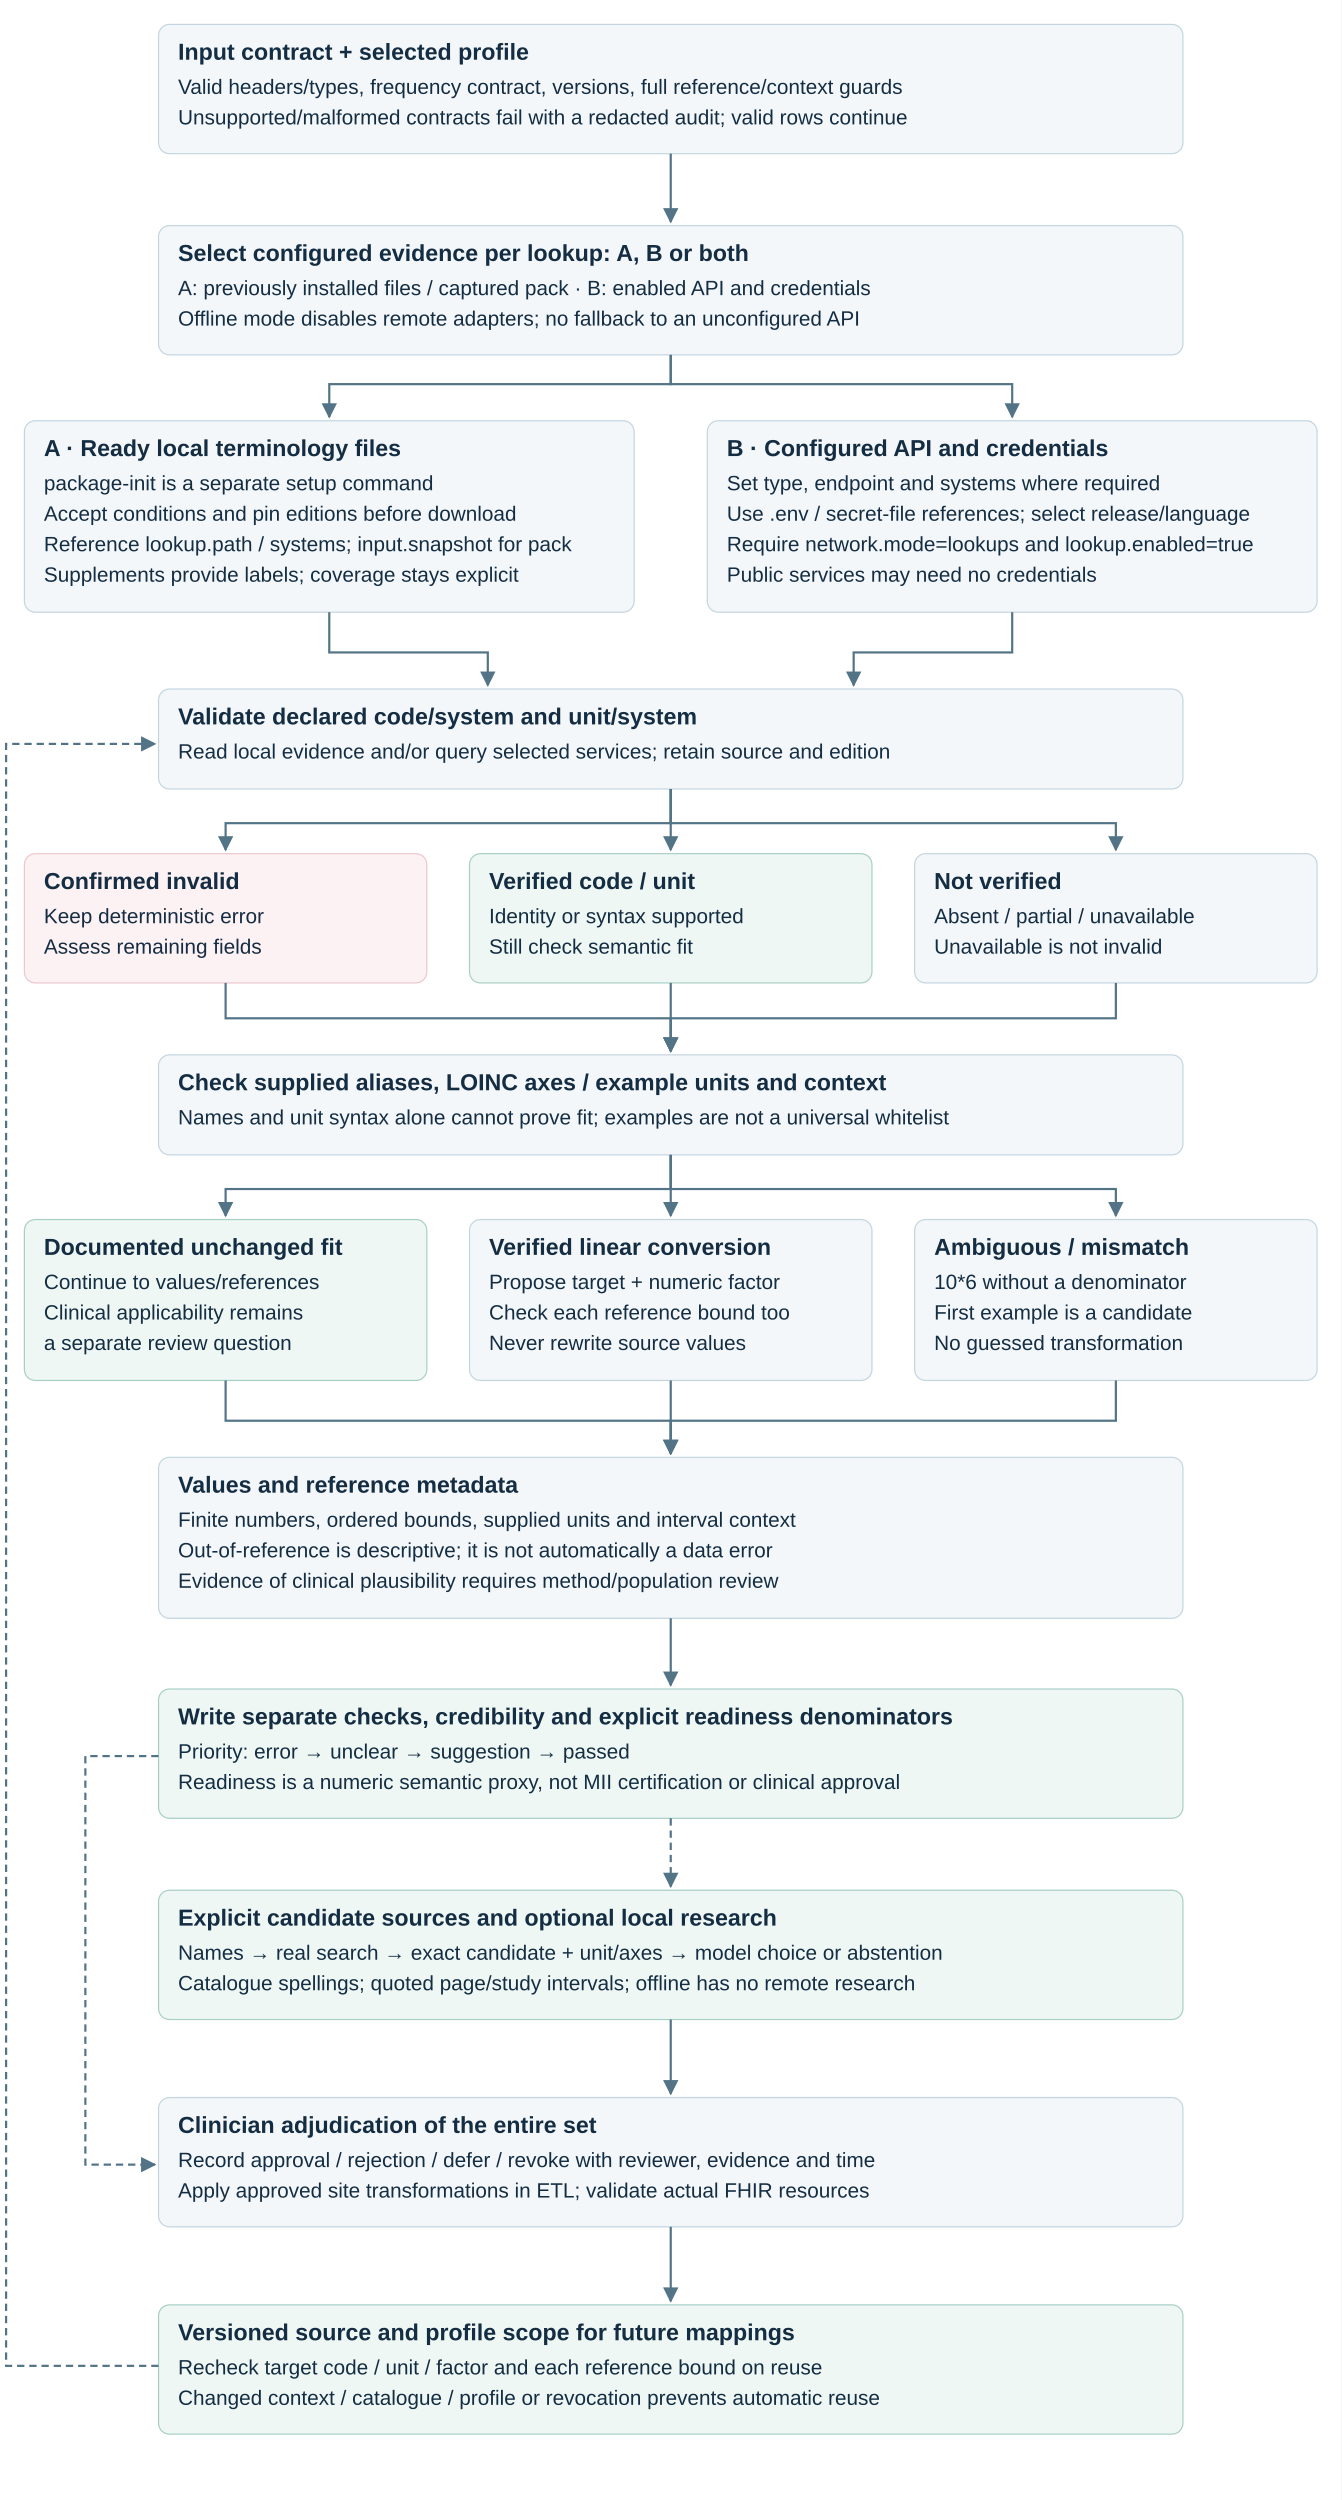
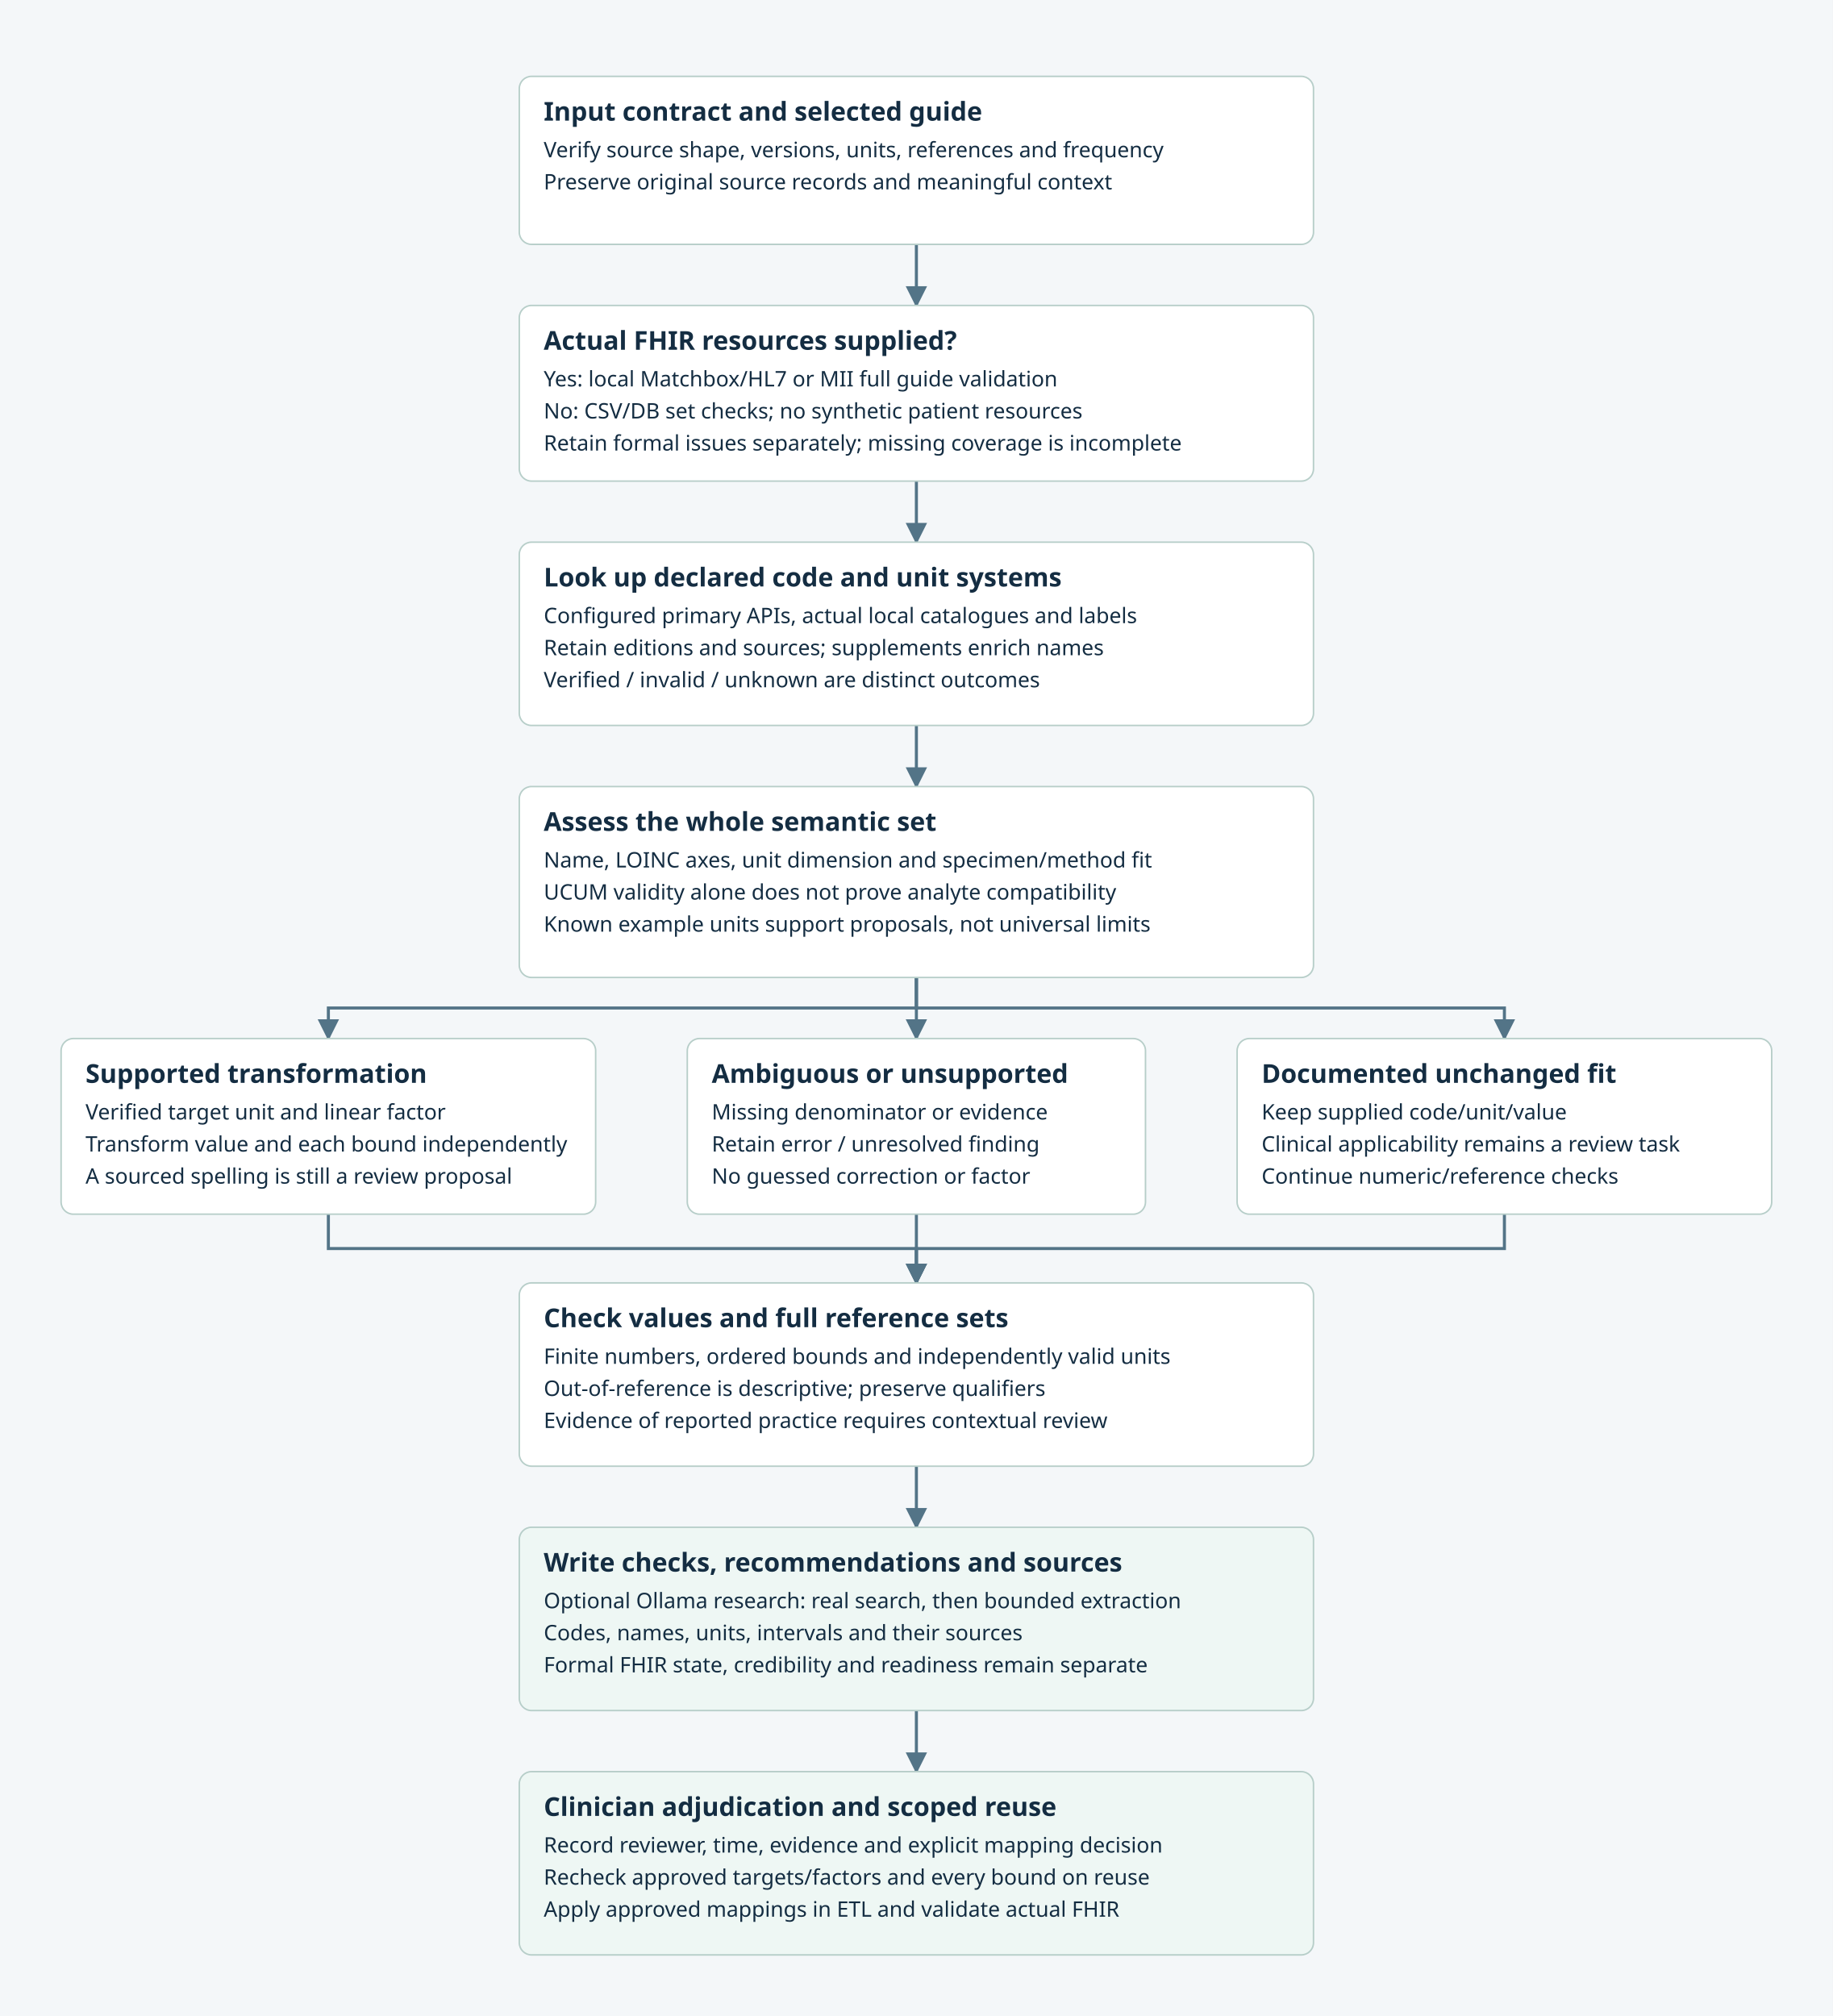
- <svg xmlns="http://www.w3.org/2000/svg" width="1100" height="2050" viewBox="0 0 1100 2050" role="img" aria-labelledby="title desc">
+ <svg xmlns="http://www.w3.org/2000/svg" viewBox="0 0 1200 1320" role="img" aria-labelledby="title desc">
  <defs>
-     <marker id="arrow" viewBox="0 0 10 10" refX="9" refY="5" markerWidth="7" markerHeight="7" orient="auto-start-reverse">
-       <path d="M0 0 L10 5 L0 10z" fill="#537487" />
+     <marker id="arrow" viewBox="0 0 10 10" refX="9" refY="5" markerWidth="7" markerHeight="7" orient="auto">
+       <path d="M0 0 L10 5 L0 10" fill="#537487" />
    </marker>
  </defs>
-   <style>text{font-family:Arial,sans-serif;fill:#142d42}.heading{font-size:19px;font-weight:700}.body{font-size:17px}.label{font-size:14px;fill:#526978}</style>
-   <rect width="1100" height="100%" fill="white" />
+   <rect width="1200" height="100%" fill="#f4f7f9" />
+   <path data-edge="INPUT-FHIR" d="M600.0 160 V180.0 H600.0 V200" fill="none" stroke="#537487" stroke-width="2" marker-end="url(#arrow)" />
+   <path data-edge="FHIR-LOOKUP" d="M600.0 315 V335.0 H600.0 V355" fill="none" stroke="#537487" stroke-width="2" marker-end="url(#arrow)" />
+   <path data-edge="LOOKUP-FIT" d="M600.0 475 V495.0 H600.0 V515" fill="none" stroke="#537487" stroke-width="2" marker-end="url(#arrow)" />
+   <path data-edge="FIT-CONVERT" d="M600.0 640 V660.0 H215.0 V680" fill="none" stroke="#537487" stroke-width="2" marker-end="url(#arrow)" />
+   <path data-edge="FIT-UNKNOWN" d="M600.0 640 V660.0 H600.0 V680" fill="none" stroke="#537487" stroke-width="2" marker-end="url(#arrow)" />
+   <path data-edge="FIT-UNCHANGED" d="M600.0 640 V660.0 H985.0 V680" fill="none" stroke="#537487" stroke-width="2" marker-end="url(#arrow)" />
+   <path data-edge="CONVERT-NUMERIC" d="M215.0 795 V817.5 H600.0 V840" fill="none" stroke="#537487" stroke-width="2" marker-end="url(#arrow)" />
+   <path data-edge="UNKNOWN-NUMERIC" d="M600.0 795 V817.5 H600.0 V840" fill="none" stroke="#537487" stroke-width="2" marker-end="url(#arrow)" />
+   <path data-edge="UNCHANGED-NUMERIC" d="M985.0 795 V817.5 H600.0 V840" fill="none" stroke="#537487" stroke-width="2" marker-end="url(#arrow)" />
+   <path data-edge="NUMERIC-REPORT" d="M600.0 960 V980.0 H600.0 V1000" fill="none" stroke="#537487" stroke-width="2" marker-end="url(#arrow)" />
+   <path data-edge="REPORT-REVIEW" d="M600.0 1120 V1140.0 H600.0 V1160" fill="none" stroke="#537487" stroke-width="2" marker-end="url(#arrow)" />
  <g data-node="INPUT">
-     <rect x="130" y="20" width="840" height="106" rx="9" fill="#f3f7fa" stroke="#c4d5df" />
-     <text x="146" y="49" class="heading">Input contract + selected profile</text>
-     <text x="146" y="77" class="body">Valid headers/types, frequency contract, versions, full reference/context guards</text>
-     <text x="146" y="102" class="body">Unsupported/malformed contracts fail with a redacted audit; valid rows continue</text>
+     <rect x="340" y="50" width="520" height="110" rx="8" fill="#ffffff" stroke="#b7cec9" />
+     <text x="356" y="79" fill="#142d42" font-family="system-ui,sans-serif" font-size="17" font-weight="600">Input contract and selected guide</text>
+     <text x="356" y="103" fill="#142d42" font-family="system-ui,sans-serif" font-size="14">Verify source shape, versions, units, references and frequency</text>
+     <text x="356" y="124" fill="#142d42" font-family="system-ui,sans-serif" font-size="14">Preserve original source records and meaningful context</text>
  </g>
-   <g data-node="SOURCE">
-     <rect x="130" y="185" width="840" height="106" rx="9" fill="#f3f7fa" stroke="#c4d5df" />
-     <text x="146" y="214" class="heading">Select configured evidence per lookup: A, B or both</text>
-     <text x="146" y="242" class="body">A: previously installed files / captured pack · B: enabled API and credentials</text>
-     <text x="146" y="267" class="body">Offline mode disables remote adapters; no fallback to an unconfigured API</text>
-   </g>
-   <g data-node="LOCAL">
-     <rect x="20" y="345" width="500" height="157" rx="9" fill="#f3f7fa" stroke="#c4d5df" />
-     <text x="36" y="374" class="heading">A · Ready local terminology files</text>
-     <text x="36" y="402" class="body">package-init is a separate setup command</text>
-     <text x="36" y="427" class="body">Accept conditions and pin editions before download</text>
-     <text x="36" y="452" class="body">Reference lookup.path / systems; input.snapshot for pack</text>
-     <text x="36" y="477" class="body">Supplements provide labels; coverage stays explicit</text>
-   </g>
-   <g data-node="API">
-     <rect x="580" y="345" width="500" height="157" rx="9" fill="#f3f7fa" stroke="#c4d5df" />
-     <text x="596" y="374" class="heading">B · Configured API and credentials</text>
-     <text x="596" y="402" class="body">Set type, endpoint and systems where required</text>
-     <text x="596" y="427" class="body">Use .env / secret-file references; select release/language</text>
-     <text x="596" y="452" class="body">Require network.mode=lookups and lookup.enabled=true</text>
-     <text x="596" y="477" class="body">Public services may need no credentials</text>
+   <g data-node="FHIR">
+     <rect x="340" y="200" width="520" height="115" rx="8" fill="#ffffff" stroke="#b7cec9" />
+     <text x="356" y="229" fill="#142d42" font-family="system-ui,sans-serif" font-size="17" font-weight="600">Actual FHIR resources supplied?</text>
+     <text x="356" y="253" fill="#142d42" font-family="system-ui,sans-serif" font-size="14">Yes: local Matchbox/HL7 or MII full guide validation</text>
+     <text x="356" y="274" fill="#142d42" font-family="system-ui,sans-serif" font-size="14">No: CSV/DB set checks; no synthetic patient resources</text>
+     <text x="356" y="295" fill="#142d42" font-family="system-ui,sans-serif" font-size="14">Retain formal issues separately; missing coverage is incomplete</text>
  </g>
  <g data-node="LOOKUP">
-     <rect x="130" y="565" width="840" height="82" rx="9" fill="#f3f7fa" stroke="#c4d5df" />
-     <text x="146" y="594" class="heading">Validate declared code/system and unit/system</text>
-     <text x="146" y="622" class="body">Read local evidence and/or query selected services; retain source and edition</text>
+     <rect x="340" y="355" width="520" height="120" rx="8" fill="#ffffff" stroke="#b7cec9" />
+     <text x="356" y="384" fill="#142d42" font-family="system-ui,sans-serif" font-size="17" font-weight="600">Look up declared code and unit systems</text>
+     <text x="356" y="408" fill="#142d42" font-family="system-ui,sans-serif" font-size="14">Configured primary APIs, actual local catalogues and labels</text>
+     <text x="356" y="429" fill="#142d42" font-family="system-ui,sans-serif" font-size="14">Retain editions and sources; supplements enrich names</text>
+     <text x="356" y="450" fill="#142d42" font-family="system-ui,sans-serif" font-size="14">Verified / invalid / unknown are distinct outcomes</text>
  </g>
-   <g data-node="INVALID">
-     <rect x="20" y="700" width="330" height="106" rx="9" fill="#fcf1f3" stroke="#ecc7cf" />
-     <text x="36" y="729" class="heading">Confirmed invalid</text>
-     <text x="36" y="757" class="body">Keep deterministic error</text>
-     <text x="36" y="782" class="body">Assess remaining fields</text>
+   <g data-node="FIT">
+     <rect x="340" y="515" width="520" height="125" rx="8" fill="#ffffff" stroke="#b7cec9" />
+     <text x="356" y="544" fill="#142d42" font-family="system-ui,sans-serif" font-size="17" font-weight="600">Assess the whole semantic set</text>
+     <text x="356" y="568" fill="#142d42" font-family="system-ui,sans-serif" font-size="14">Name, LOINC axes, unit dimension and specimen/method fit</text>
+     <text x="356" y="589" fill="#142d42" font-family="system-ui,sans-serif" font-size="14">UCUM validity alone does not prove analyte compatibility</text>
+     <text x="356" y="610" fill="#142d42" font-family="system-ui,sans-serif" font-size="14">Known example units support proposals, not universal limits</text>
  </g>
-   <g data-node="KNOWN">
-     <rect x="385" y="700" width="330" height="106" rx="9" fill="#eef7f4" stroke="#a8cfc6" />
-     <text x="401" y="729" class="heading">Verified code / unit</text>
-     <text x="401" y="757" class="body">Identity or syntax supported</text>
-     <text x="401" y="782" class="body">Still check semantic fit</text>
+   <g data-node="CONVERT">
+     <rect x="40" y="680" width="350" height="115" rx="8" fill="#ffffff" stroke="#b7cec9" />
+     <text x="56" y="709" fill="#142d42" font-family="system-ui,sans-serif" font-size="17" font-weight="600">Supported transformation</text>
+     <text x="56" y="733" fill="#142d42" font-family="system-ui,sans-serif" font-size="14">Verified target unit and linear factor</text>
+     <text x="56" y="754" fill="#142d42" font-family="system-ui,sans-serif" font-size="14">Transform value and each bound independently</text>
+     <text x="56" y="775" fill="#142d42" font-family="system-ui,sans-serif" font-size="14">A sourced spelling is still a review proposal</text>
  </g>
  <g data-node="UNKNOWN">
-     <rect x="750" y="700" width="330" height="106" rx="9" fill="#f3f7fa" stroke="#c4d5df" />
-     <text x="766" y="729" class="heading">Not verified</text>
-     <text x="766" y="757" class="body">Absent / partial / unavailable</text>
-     <text x="766" y="782" class="body">Unavailable is not invalid</text>
+     <rect x="450" y="680" width="300" height="115" rx="8" fill="#ffffff" stroke="#b7cec9" />
+     <text x="466" y="709" fill="#142d42" font-family="system-ui,sans-serif" font-size="17" font-weight="600">Ambiguous or unsupported</text>
+     <text x="466" y="733" fill="#142d42" font-family="system-ui,sans-serif" font-size="14">Missing denominator or evidence</text>
+     <text x="466" y="754" fill="#142d42" font-family="system-ui,sans-serif" font-size="14">Retain error / unresolved finding</text>
+     <text x="466" y="775" fill="#142d42" font-family="system-ui,sans-serif" font-size="14">No guessed correction or factor</text>
  </g>
-   <g data-node="FIT">
-     <rect x="130" y="865" width="840" height="82" rx="9" fill="#f3f7fa" stroke="#c4d5df" />
-     <text x="146" y="894" class="heading">Check supplied aliases, LOINC axes / example units and context</text>
-     <text x="146" y="922" class="body">Names and unit syntax alone cannot prove fit; examples are not a universal whitelist</text>
-   </g>
-   <g data-node="MATCH">
-     <rect x="20" y="1000" width="330" height="132" rx="9" fill="#eef7f4" stroke="#a8cfc6" />
-     <text x="36" y="1029" class="heading">Documented unchanged fit</text>
-     <text x="36" y="1057" class="body">Continue to values/references</text>
-     <text x="36" y="1082" class="body">Clinical applicability remains</text>
-     <text x="36" y="1107" class="body">a separate review question</text>
-   </g>
-   <g data-node="CONVERT">
-     <rect x="385" y="1000" width="330" height="132" rx="9" fill="#f3f7fa" stroke="#c4d5df" />
-     <text x="401" y="1029" class="heading">Verified linear conversion</text>
-     <text x="401" y="1057" class="body">Propose target + numeric factor</text>
-     <text x="401" y="1082" class="body">Check each reference bound too</text>
-     <text x="401" y="1107" class="body">Never rewrite source values</text>
-   </g>
-   <g data-node="AMBIG">
-     <rect x="750" y="1000" width="330" height="132" rx="9" fill="#f3f7fa" stroke="#c4d5df" />
-     <text x="766" y="1029" class="heading">Ambiguous / mismatch</text>
-     <text x="766" y="1057" class="body">10*6 without a denominator</text>
-     <text x="766" y="1082" class="body">First example is a candidate</text>
-     <text x="766" y="1107" class="body">No guessed transformation</text>
-   </g>
-   <g data-node="RESEARCH">
-     <rect x="130" y="1550" width="840" height="106" rx="9" fill="#eef7f4" stroke="#a8cfc6" />
-     <text x="146" y="1579" class="heading">Explicit candidate sources and optional local research</text>
-     <text x="146" y="1607" class="body">Names → real search → exact candidate + unit/axes → model choice or abstention</text>
-     <text x="146" y="1632" class="body">Catalogue spellings; quoted page/study intervals; offline has no remote research</text>
+   <g data-node="UNCHANGED">
+     <rect x="810" y="680" width="350" height="115" rx="8" fill="#ffffff" stroke="#b7cec9" />
+     <text x="826" y="709" fill="#142d42" font-family="system-ui,sans-serif" font-size="17" font-weight="600">Documented unchanged fit</text>
+     <text x="826" y="733" fill="#142d42" font-family="system-ui,sans-serif" font-size="14">Keep supplied code/unit/value</text>
+     <text x="826" y="754" fill="#142d42" font-family="system-ui,sans-serif" font-size="14">Clinical applicability remains a review task</text>
+     <text x="826" y="775" fill="#142d42" font-family="system-ui,sans-serif" font-size="14">Continue numeric/reference checks</text>
  </g>
  <g data-node="NUMERIC">
-     <rect x="130" y="1195" width="840" height="132" rx="9" fill="#f3f7fa" stroke="#c4d5df" />
-     <text x="146" y="1224" class="heading">Values and reference metadata</text>
-     <text x="146" y="1252" class="body">Finite numbers, ordered bounds, supplied units and interval context</text>
-     <text x="146" y="1277" class="body">Out-of-reference is descriptive; it is not automatically a data error</text>
-     <text x="146" y="1302" class="body">Evidence of clinical plausibility requires method/population review</text>
+     <rect x="340" y="840" width="520" height="120" rx="8" fill="#ffffff" stroke="#b7cec9" />
+     <text x="356" y="869" fill="#142d42" font-family="system-ui,sans-serif" font-size="17" font-weight="600">Check values and full reference sets</text>
+     <text x="356" y="893" fill="#142d42" font-family="system-ui,sans-serif" font-size="14">Finite numbers, ordered bounds and independently valid units</text>
+     <text x="356" y="914" fill="#142d42" font-family="system-ui,sans-serif" font-size="14">Out-of-reference is descriptive; preserve qualifiers</text>
+     <text x="356" y="935" fill="#142d42" font-family="system-ui,sans-serif" font-size="14">Evidence of reported practice requires contextual review</text>
  </g>
-   <g data-node="OUTPUT">
-     <rect x="130" y="1385" width="840" height="106" rx="9" fill="#eef7f4" stroke="#a8cfc6" />
-     <text x="146" y="1414" class="heading">Write separate checks, credibility and explicit readiness denominators</text>
-     <text x="146" y="1442" class="body">Priority: error → unclear → suggestion → passed</text>
-     <text x="146" y="1467" class="body">Readiness is a numeric semantic proxy, not MII certification or clinical approval</text>
+   <g data-node="REPORT">
+     <rect x="340" y="1000" width="520" height="120" rx="8" fill="#eef7f4" stroke="#b7cec9" />
+     <text x="356" y="1029" fill="#142d42" font-family="system-ui,sans-serif" font-size="17" font-weight="600">Write checks, recommendations and sources</text>
+     <text x="356" y="1053" fill="#142d42" font-family="system-ui,sans-serif" font-size="14">Optional Ollama research: real search, then bounded extraction</text>
+     <text x="356" y="1074" fill="#142d42" font-family="system-ui,sans-serif" font-size="14">Codes, names, units, intervals and their sources</text>
+     <text x="356" y="1095" fill="#142d42" font-family="system-ui,sans-serif" font-size="14">Formal FHIR state, credibility and readiness remain separate</text>
  </g>
  <g data-node="REVIEW">
-     <rect x="130" y="1720" width="840" height="106" rx="9" fill="#f3f7fa" stroke="#c4d5df" />
-     <text x="146" y="1749" class="heading">Clinician adjudication of the entire set</text>
-     <text x="146" y="1777" class="body">Record approval / rejection / defer / revoke with reviewer, evidence and time</text>
-     <text x="146" y="1802" class="body">Apply approved site transformations in ETL; validate actual FHIR resources</text>
+     <rect x="340" y="1160" width="520" height="120" rx="8" fill="#eef7f4" stroke="#b7cec9" />
+     <text x="356" y="1189" fill="#142d42" font-family="system-ui,sans-serif" font-size="17" font-weight="600">Clinician adjudication and scoped reuse</text>
+     <text x="356" y="1213" fill="#142d42" font-family="system-ui,sans-serif" font-size="14">Record reviewer, time, evidence and explicit mapping decision</text>
+     <text x="356" y="1234" fill="#142d42" font-family="system-ui,sans-serif" font-size="14">Recheck approved targets/factors and every bound on reuse</text>
+     <text x="356" y="1255" fill="#142d42" font-family="system-ui,sans-serif" font-size="14">Apply approved mappings in ETL and validate actual FHIR</text>
  </g>
-   <g data-node="REGISTRY">
-     <rect x="130" y="1890" width="840" height="106" rx="9" fill="#eef7f4" stroke="#a8cfc6" />
-     <text x="146" y="1919" class="heading">Versioned source and profile scope for future mappings</text>
-     <text x="146" y="1947" class="body">Recheck target code / unit / factor and each reference bound on reuse</text>
-     <text x="146" y="1972" class="body">Changed context / catalogue / profile or revocation prevents automatic reuse</text>
-   </g>
-   <path data-edge="INPUT-SOURCE" d="M550 126 V182" fill="none" stroke="#537487" stroke-width="1.8" marker-end="url(#arrow)" />
-   <path data-edge="SOURCE-LOCAL" d="M550 291 V315 H270 V342" fill="none" stroke="#537487" stroke-width="1.8" marker-end="url(#arrow)" />
-   <path data-edge="SOURCE-API" d="M550 291 V315 H830 V342" fill="none" stroke="#537487" stroke-width="1.8" marker-end="url(#arrow)" />
-   <path data-edge="LOCAL-LOOKUP" d="M270 502 V535 H400 V562" fill="none" stroke="#537487" stroke-width="1.8" marker-end="url(#arrow)" />
-   <path data-edge="API-LOOKUP" d="M830 502 V535 H700 V562" fill="none" stroke="#537487" stroke-width="1.8" marker-end="url(#arrow)" />
-   <path data-edge="LOOKUP-INVALID" d="M550 647 V675 H185 V697" fill="none" stroke="#537487" stroke-width="1.8" marker-end="url(#arrow)" />
-   <path data-edge="LOOKUP-KNOWN" d="M550 647 V697" fill="none" stroke="#537487" stroke-width="1.8" marker-end="url(#arrow)" />
-   <path data-edge="LOOKUP-UNKNOWN" d="M550 647 V675 H915 V697" fill="none" stroke="#537487" stroke-width="1.8" marker-end="url(#arrow)" />
-   <path data-edge="INVALID-FIT" d="M185 806 V835 H550 V862" fill="none" stroke="#537487" stroke-width="1.8" marker-end="url(#arrow)" />
-   <path data-edge="KNOWN-FIT" d="M550 806 V862" fill="none" stroke="#537487" stroke-width="1.8" marker-end="url(#arrow)" />
-   <path data-edge="UNKNOWN-FIT" d="M915 806 V835 H550 V862" fill="none" stroke="#537487" stroke-width="1.8" marker-end="url(#arrow)" />
-   <path data-edge="FIT-MATCH" d="M550 947 V975 H185 V997" fill="none" stroke="#537487" stroke-width="1.8" marker-end="url(#arrow)" />
-   <path data-edge="FIT-CONVERT" d="M550 947 V997" fill="none" stroke="#537487" stroke-width="1.8" marker-end="url(#arrow)" />
-   <path data-edge="FIT-AMBIG" d="M550 947 V975 H915 V997" fill="none" stroke="#537487" stroke-width="1.8" marker-end="url(#arrow)" />
-   <path data-edge="MATCH-NUMERIC" d="M185 1132 V1165 H550 V1192" fill="none" stroke="#537487" stroke-width="1.8" marker-end="url(#arrow)" />
-   <path data-edge="CONVERT-NUMERIC" d="M550 1132 V1192" fill="none" stroke="#537487" stroke-width="1.8" marker-end="url(#arrow)" />
-   <path data-edge="AMBIG-NUMERIC" d="M915 1132 V1165 H550 V1192" fill="none" stroke="#537487" stroke-width="1.8" marker-end="url(#arrow)" />
-   <path data-edge="NUMERIC-OUTPUT" d="M550 1327 V1382" fill="none" stroke="#537487" stroke-width="1.8" marker-end="url(#arrow)" />
-   <path data-edge="OUTPUT-RESEARCH" d="M550 1491 V1547" fill="none" stroke="#537487" stroke-width="1.8" stroke-dasharray="6 4" marker-end="url(#arrow)" />
-   <path data-edge="OUTPUT-REVIEW" d="M130 1440 H70 V1775 H127" fill="none" stroke="#537487" stroke-width="1.8" stroke-dasharray="6 4" marker-end="url(#arrow)" />
-   <path data-edge="RESEARCH-REVIEW" d="M550 1656 V1717" fill="none" stroke="#537487" stroke-width="1.8" marker-end="url(#arrow)" />
-   <path data-edge="REVIEW-REGISTRY" d="M550 1826 V1887" fill="none" stroke="#537487" stroke-width="1.8" marker-end="url(#arrow)" />
-   <path data-edge="REGISTRY-LOOKUP" d="M130 1940 H5 V610 H127" fill="none" stroke="#537487" stroke-width="1.8" stroke-dasharray="6 4" marker-end="url(#arrow)" />
</svg>
